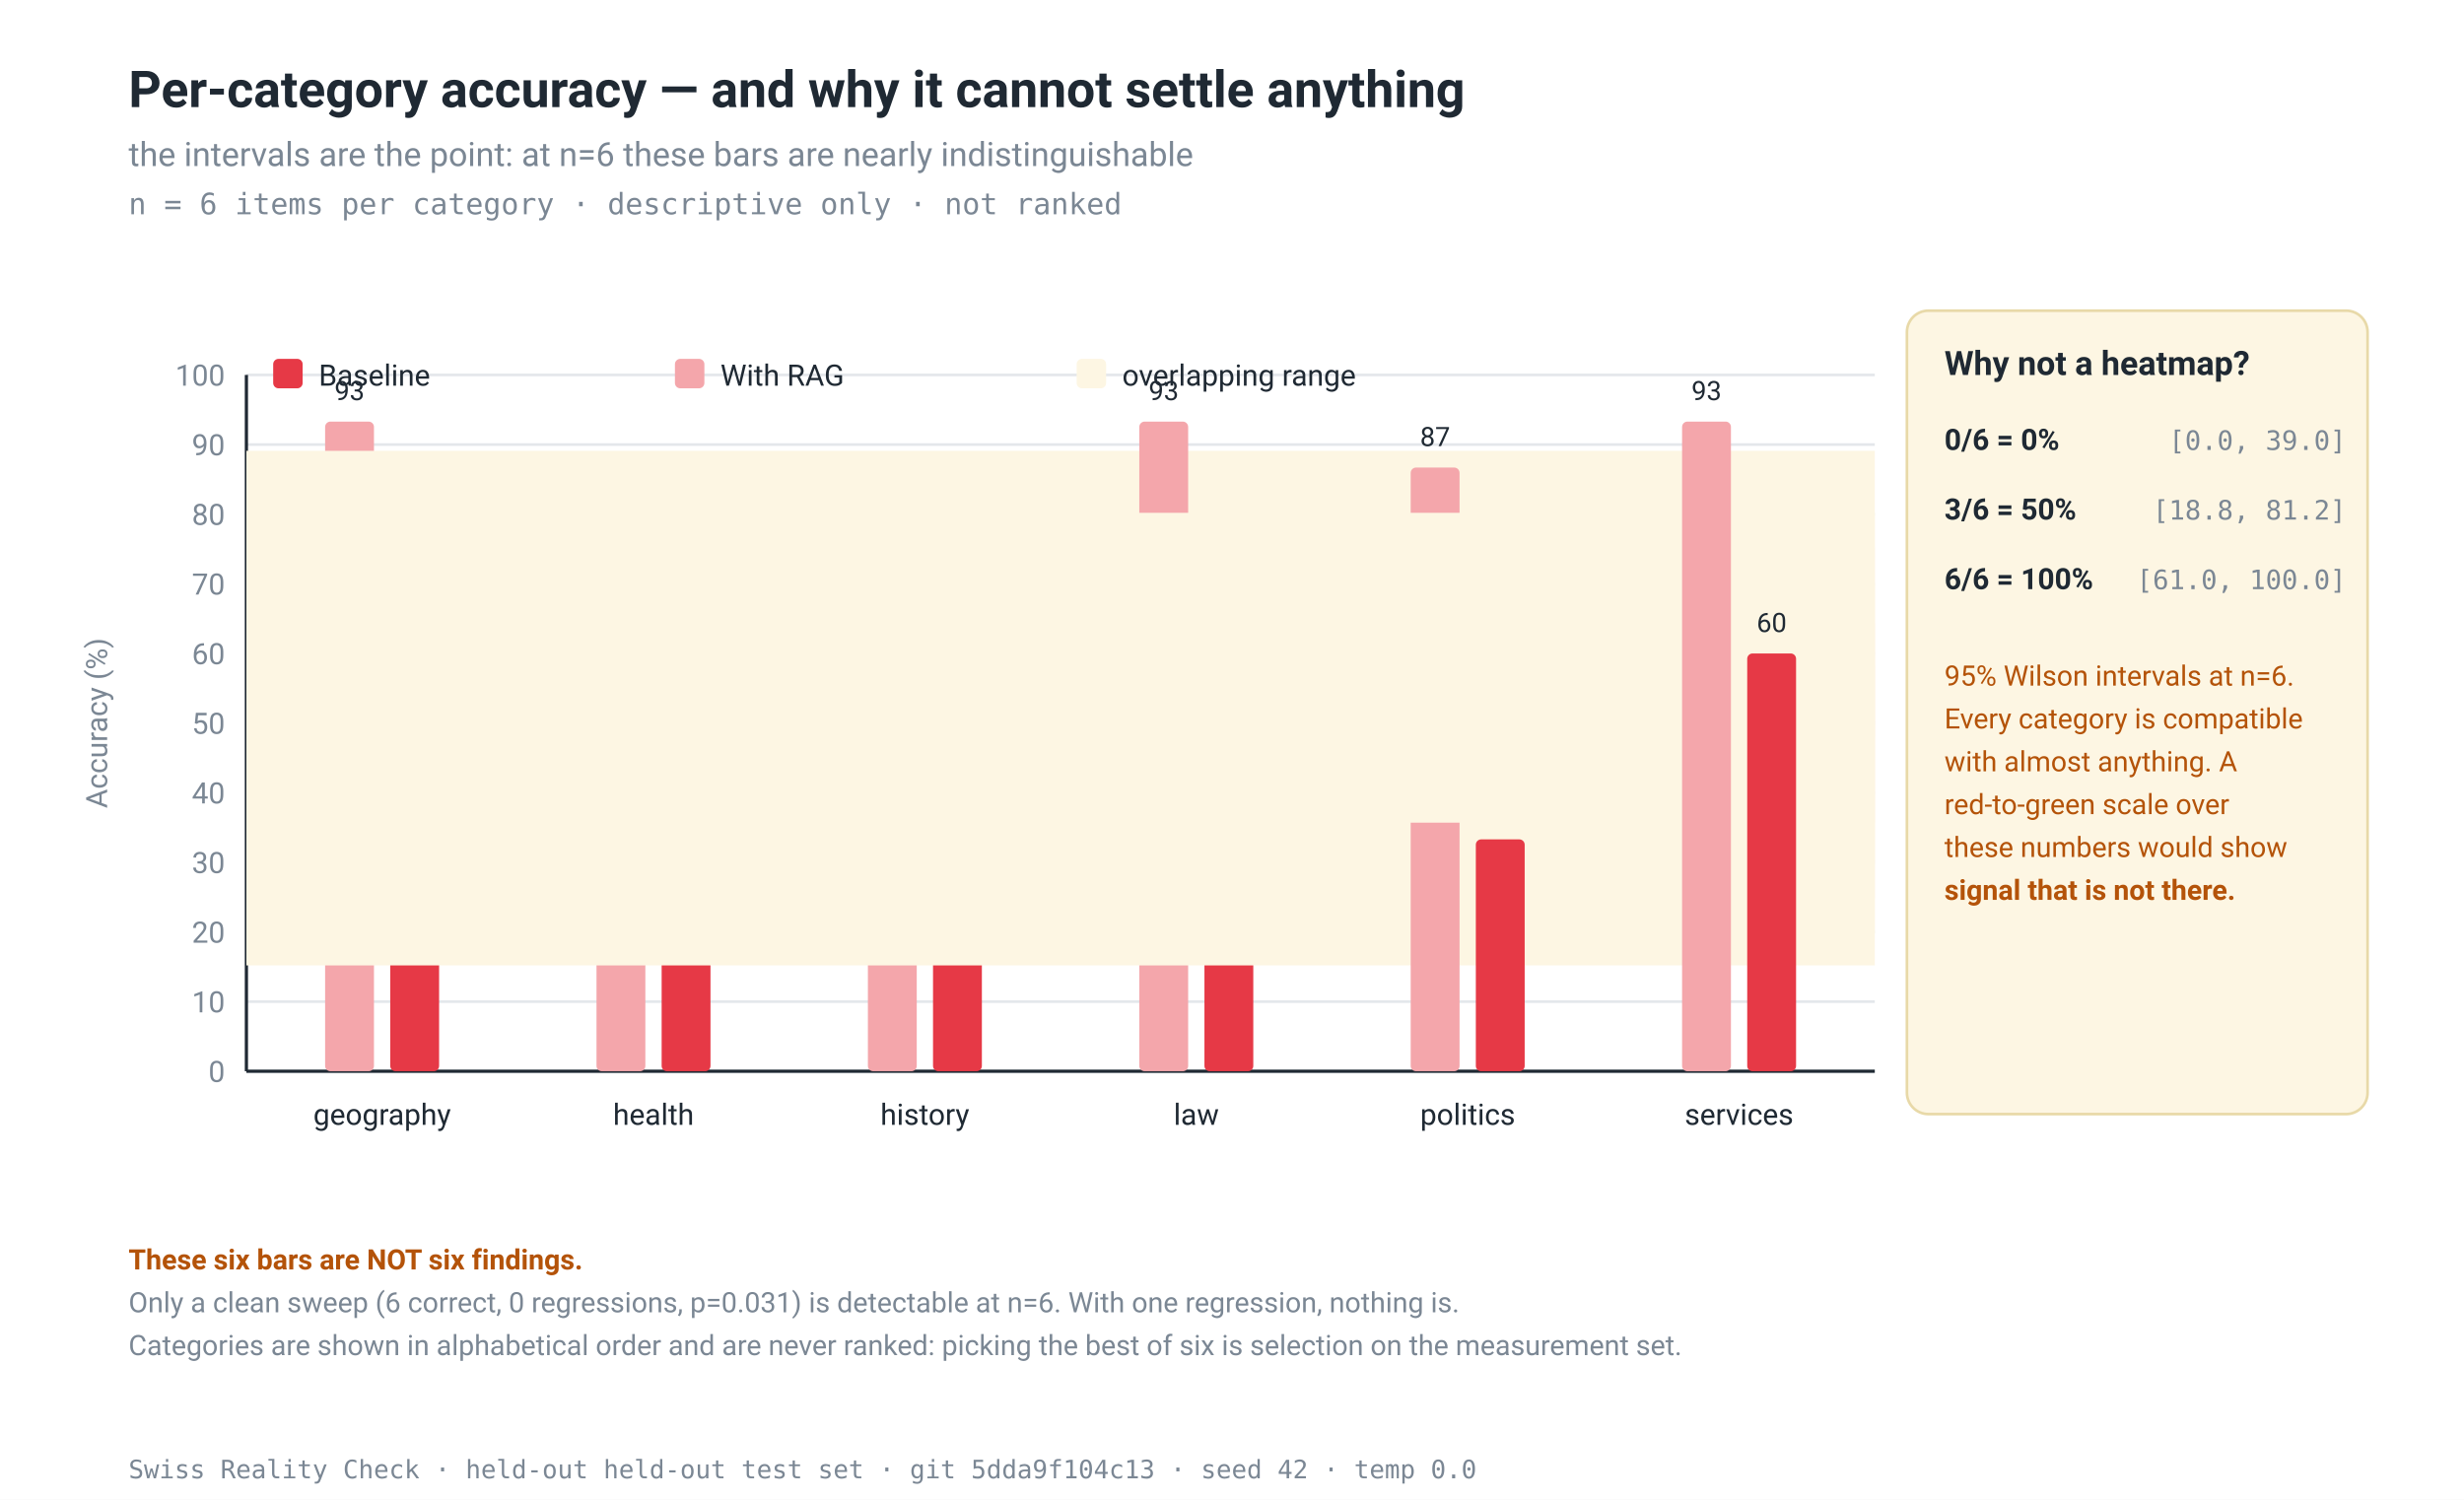
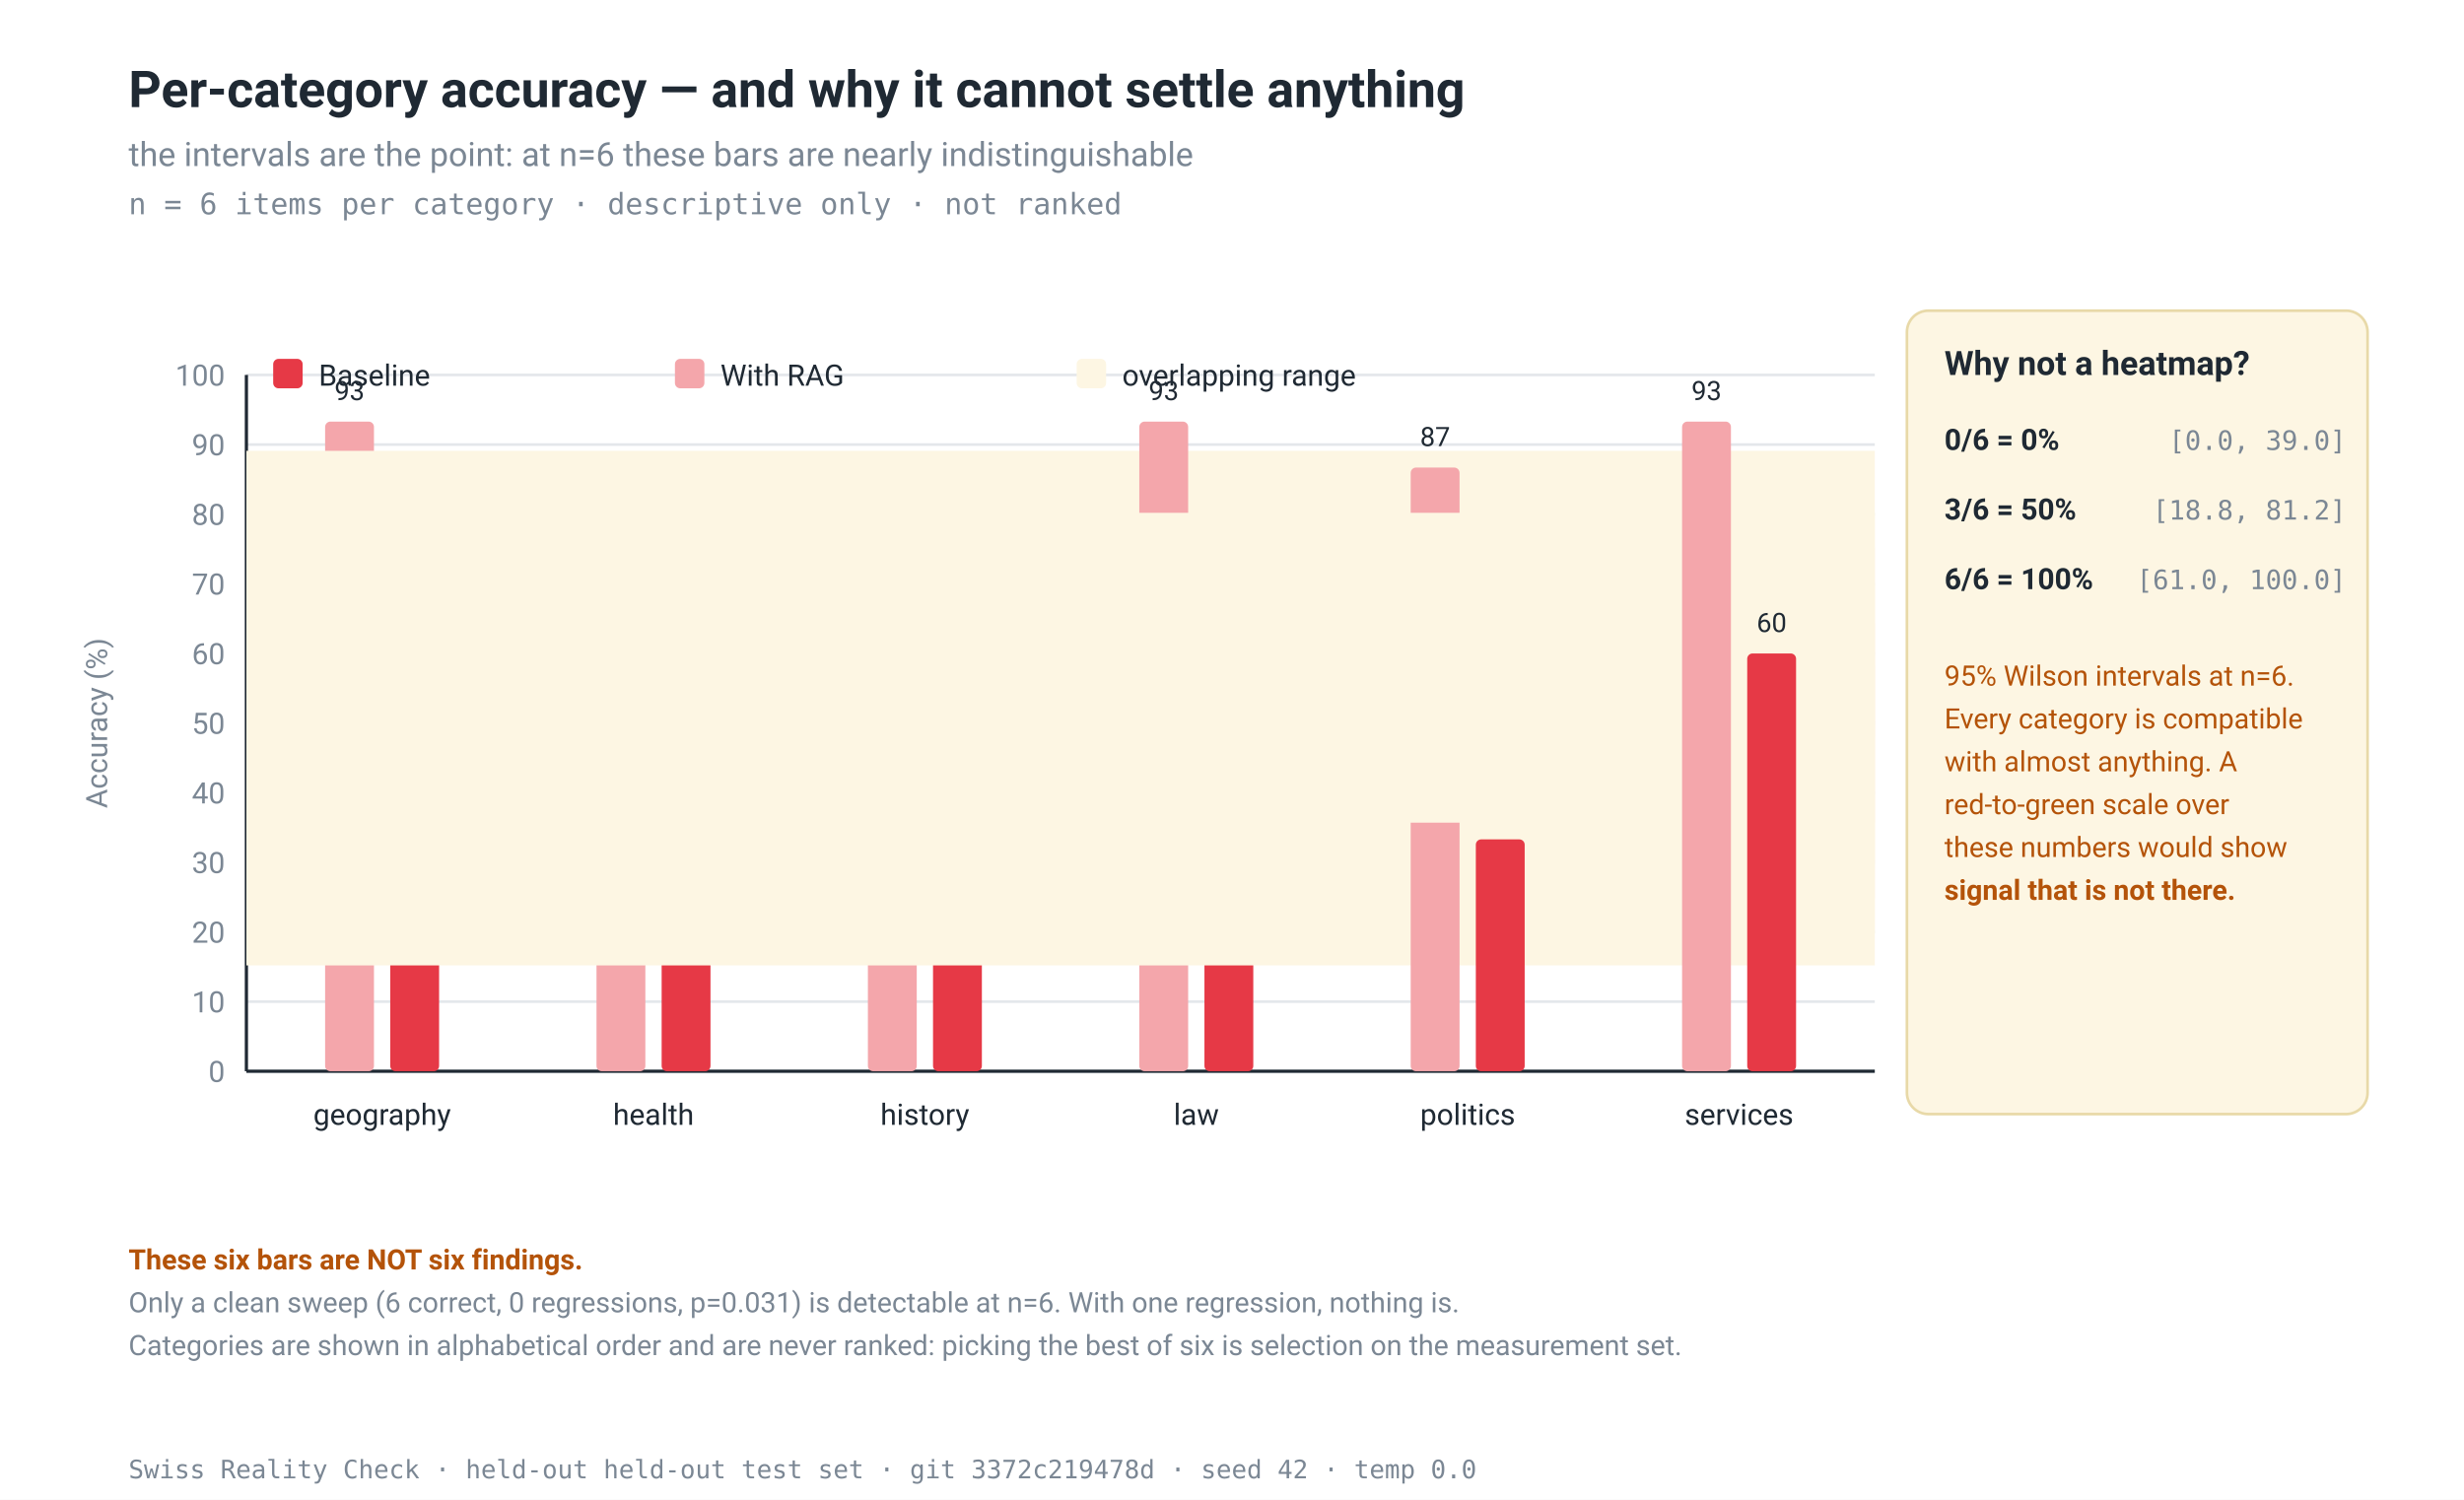
<svg xmlns="http://www.w3.org/2000/svg" width="920" height="560" viewBox="0 0 920 560" role="img" aria-labelledby="t" font-family="ui-sans-serif, -apple-system, 'Segoe UI', Roboto, 'Helvetica Neue', Arial, sans-serif">
  <rect width="920" height="560" fill="#FFFFFF" />
  <text x="48.00" y="40.00" font-family="ui-sans-serif, -apple-system, 'Segoe UI', Roboto, 'Helvetica Neue', Arial, sans-serif" font-size="19" fill="#1F2933" font-weight="bold" text-anchor="start" opacity="1.0" font-style="">Per-category accuracy — and why it cannot settle anything</text>
  <text x="48.00" y="62.00" font-family="ui-sans-serif, -apple-system, 'Segoe UI', Roboto, 'Helvetica Neue', Arial, sans-serif" font-size="12.5" fill="#7B8794" font-weight="normal" text-anchor="start" opacity="1.0" font-style="">the intervals are the point: at n=6 these bars are nearly indistinguishable</text>
  <text x="48.00" y="80.00" font-family="ui-monospace, SFMono-Regular, Menlo, Consolas, monospace" font-size="11" fill="#7B8794" font-weight="normal" text-anchor="start" opacity="1.0" font-style="">n = 6 items per category · descriptive only · not ranked</text>
  <line x1="92.00" y1="400.00" x2="700.00" y2="400.00" stroke="#E4E7EB" stroke-width="1" stroke-linecap="butt" />
  <text x="84.00" y="404.00" font-family="ui-sans-serif, -apple-system, 'Segoe UI', Roboto, 'Helvetica Neue', Arial, sans-serif" font-size="11" fill="#7B8794" font-weight="normal" text-anchor="end" opacity="1.0" font-style="">0</text>
  <line x1="92.00" y1="374.00" x2="700.00" y2="374.00" stroke="#E4E7EB" stroke-width="1" stroke-linecap="butt" />
  <text x="84.00" y="378.00" font-family="ui-sans-serif, -apple-system, 'Segoe UI', Roboto, 'Helvetica Neue', Arial, sans-serif" font-size="11" fill="#7B8794" font-weight="normal" text-anchor="end" opacity="1.0" font-style="">10</text>
  <line x1="92.00" y1="348.00" x2="700.00" y2="348.00" stroke="#E4E7EB" stroke-width="1" stroke-linecap="butt" />
  <text x="84.00" y="352.00" font-family="ui-sans-serif, -apple-system, 'Segoe UI', Roboto, 'Helvetica Neue', Arial, sans-serif" font-size="11" fill="#7B8794" font-weight="normal" text-anchor="end" opacity="1.0" font-style="">20</text>
  <line x1="92.00" y1="322.00" x2="700.00" y2="322.00" stroke="#E4E7EB" stroke-width="1" stroke-linecap="butt" />
  <text x="84.00" y="326.00" font-family="ui-sans-serif, -apple-system, 'Segoe UI', Roboto, 'Helvetica Neue', Arial, sans-serif" font-size="11" fill="#7B8794" font-weight="normal" text-anchor="end" opacity="1.0" font-style="">30</text>
  <line x1="92.00" y1="296.00" x2="700.00" y2="296.00" stroke="#E4E7EB" stroke-width="1" stroke-linecap="butt" />
  <text x="84.00" y="300.00" font-family="ui-sans-serif, -apple-system, 'Segoe UI', Roboto, 'Helvetica Neue', Arial, sans-serif" font-size="11" fill="#7B8794" font-weight="normal" text-anchor="end" opacity="1.0" font-style="">40</text>
  <line x1="92.00" y1="270.00" x2="700.00" y2="270.00" stroke="#E4E7EB" stroke-width="1" stroke-linecap="butt" />
  <text x="84.00" y="274.00" font-family="ui-sans-serif, -apple-system, 'Segoe UI', Roboto, 'Helvetica Neue', Arial, sans-serif" font-size="11" fill="#7B8794" font-weight="normal" text-anchor="end" opacity="1.0" font-style="">50</text>
  <line x1="92.00" y1="244.00" x2="700.00" y2="244.00" stroke="#E4E7EB" stroke-width="1" stroke-linecap="butt" />
  <text x="84.00" y="248.00" font-family="ui-sans-serif, -apple-system, 'Segoe UI', Roboto, 'Helvetica Neue', Arial, sans-serif" font-size="11" fill="#7B8794" font-weight="normal" text-anchor="end" opacity="1.0" font-style="">60</text>
  <line x1="92.00" y1="218.00" x2="700.00" y2="218.00" stroke="#E4E7EB" stroke-width="1" stroke-linecap="butt" />
  <text x="84.00" y="222.00" font-family="ui-sans-serif, -apple-system, 'Segoe UI', Roboto, 'Helvetica Neue', Arial, sans-serif" font-size="11" fill="#7B8794" font-weight="normal" text-anchor="end" opacity="1.0" font-style="">70</text>
  <line x1="92.00" y1="192.00" x2="700.00" y2="192.00" stroke="#E4E7EB" stroke-width="1" stroke-linecap="butt" />
  <text x="84.00" y="196.00" font-family="ui-sans-serif, -apple-system, 'Segoe UI', Roboto, 'Helvetica Neue', Arial, sans-serif" font-size="11" fill="#7B8794" font-weight="normal" text-anchor="end" opacity="1.0" font-style="">80</text>
  <line x1="92.00" y1="166.00" x2="700.00" y2="166.00" stroke="#E4E7EB" stroke-width="1" stroke-linecap="butt" />
  <text x="84.00" y="170.00" font-family="ui-sans-serif, -apple-system, 'Segoe UI', Roboto, 'Helvetica Neue', Arial, sans-serif" font-size="11" fill="#7B8794" font-weight="normal" text-anchor="end" opacity="1.0" font-style="">90</text>
  <line x1="92.00" y1="140.00" x2="700.00" y2="140.00" stroke="#E4E7EB" stroke-width="1" stroke-linecap="butt" />
  <text x="84.00" y="144.00" font-family="ui-sans-serif, -apple-system, 'Segoe UI', Roboto, 'Helvetica Neue', Arial, sans-serif" font-size="11" fill="#7B8794" font-weight="normal" text-anchor="end" opacity="1.0" font-style="">100</text>
  <line x1="92.00" y1="140.00" x2="92.00" y2="400.00" stroke="#1F2933" stroke-width="1.2" stroke-linecap="butt" />
  <line x1="92.00" y1="400.00" x2="700.00" y2="400.00" stroke="#1F2933" stroke-width="1.2" stroke-linecap="butt" />
  <text x="40.00" y="270.00" font-family="ui-sans-serif, -apple-system, 'Segoe UI', Roboto, 'Helvetica Neue', Arial, sans-serif" font-size="11" fill="#7B8794" font-weight="normal" text-anchor="middle" transform="rotate(-90 40.00 270.00)">Accuracy (%)</text>
  <line x1="92.00" y1="335.00" x2="700.00" y2="335.00" stroke="#B45309" stroke-width="1.4" stroke-linecap="butt" stroke-dasharray="4 3" />
  <text x="696.00" y="329.00" font-family="ui-sans-serif, -apple-system, 'Segoe UI', Roboto, 'Helvetica Neue', Arial, sans-serif" font-size="11" fill="#B45309" font-weight="bold" text-anchor="end" opacity="1.0" font-style="">chance (25%)</text>
  <rect x="102.00" y="134.00" width="11.00" height="11.00" rx="2" fill="#E63946" stroke="none" stroke-width="1" opacity="1.0" />
  <text x="119.00" y="144.00" font-family="ui-sans-serif, -apple-system, 'Segoe UI', Roboto, 'Helvetica Neue', Arial, sans-serif" font-size="11" fill="#1F2933" font-weight="normal" text-anchor="start" opacity="1.0" font-style="">Baseline</text>
  <rect x="252.00" y="134.00" width="11.00" height="11.00" rx="2" fill="#F4A6AB" stroke="none" stroke-width="1" opacity="1.0" />
  <text x="269.00" y="144.00" font-family="ui-sans-serif, -apple-system, 'Segoe UI', Roboto, 'Helvetica Neue', Arial, sans-serif" font-size="11" fill="#1F2933" font-weight="normal" text-anchor="start" opacity="1.0" font-style="">With RAG</text>
  <rect x="402.00" y="134.00" width="11.00" height="11.00" rx="2" fill="#FDF6E3" stroke="none" stroke-width="1" opacity="1.0" />
  <text x="419.00" y="144.00" font-family="ui-sans-serif, -apple-system, 'Segoe UI', Roboto, 'Helvetica Neue', Arial, sans-serif" font-size="11" fill="#1F2933" font-weight="normal" text-anchor="start" opacity="1.0" font-style="">overlapping range</text>
  <rect x="92.00" y="218.26" width="608.00" height="117.26" rx="0" fill="#FDF6E3" stroke="none" stroke-width="1" opacity="1.0" />
  <rect x="121.39" y="157.42" width="18.24" height="242.58" rx="2" fill="#F4A6AB" stroke="none" stroke-width="1.4" opacity="1.0" />
  <rect x="145.71" y="278.58" width="18.24" height="121.42" rx="2" fill="#E63946" stroke="none" stroke-width="1.4" opacity="1.0" />
  <text x="130.51" y="149.42" font-family="ui-sans-serif, -apple-system, 'Segoe UI', Roboto, 'Helvetica Neue', Arial, sans-serif" font-size="10" fill="#1F2933" font-weight="normal" text-anchor="middle" opacity="1.0" font-style="">93</text>
  <text x="154.83" y="270.58" font-family="ui-sans-serif, -apple-system, 'Segoe UI', Roboto, 'Helvetica Neue', Arial, sans-serif" font-size="10" fill="#1F2933" font-weight="normal" text-anchor="middle" opacity="1.0" font-style="">47</text>
  <rect x="92.00" y="204.48" width="608.00" height="117.26" rx="0" fill="#FDF6E3" stroke="none" stroke-width="1" opacity="1.0" />
  <rect x="222.72" y="209.42" width="18.24" height="190.58" rx="2" fill="#F4A6AB" stroke="none" stroke-width="1.4" opacity="1.0" />
  <rect x="247.04" y="261.42" width="18.24" height="138.58" rx="2" fill="#E63946" stroke="none" stroke-width="1.4" opacity="1.0" />
  <text x="231.84" y="201.42" font-family="ui-sans-serif, -apple-system, 'Segoe UI', Roboto, 'Helvetica Neue', Arial, sans-serif" font-size="10" fill="#1F2933" font-weight="normal" text-anchor="middle" opacity="1.0" font-style="">73</text>
  <text x="256.16" y="253.42" font-family="ui-sans-serif, -apple-system, 'Segoe UI', Roboto, 'Helvetica Neue', Arial, sans-serif" font-size="10" fill="#1F2933" font-weight="normal" text-anchor="middle" opacity="1.0" font-style="">53</text>
  <rect x="92.00" y="232.82" width="608.00" height="115.70" rx="0" fill="#FDF6E3" stroke="none" stroke-width="1" opacity="1.0" />
  <rect x="324.05" y="192.00" width="18.24" height="208.00" rx="2" fill="#F4A6AB" stroke="none" stroke-width="1.4" opacity="1.0" />
  <rect x="348.37" y="296.00" width="18.24" height="104.00" rx="2" fill="#E63946" stroke="none" stroke-width="1.4" opacity="1.0" />
  <text x="333.17" y="184.00" font-family="ui-sans-serif, -apple-system, 'Segoe UI', Roboto, 'Helvetica Neue', Arial, sans-serif" font-size="10" fill="#1F2933" font-weight="normal" text-anchor="middle" opacity="1.0" font-style="">80</text>
  <text x="357.49" y="288.00" font-family="ui-sans-serif, -apple-system, 'Segoe UI', Roboto, 'Helvetica Neue', Arial, sans-serif" font-size="10" fill="#1F2933" font-weight="normal" text-anchor="middle" opacity="1.0" font-style="">40</text>
  <rect x="92.00" y="168.34" width="608.00" height="106.86" rx="0" fill="#FDF6E3" stroke="none" stroke-width="1" opacity="1.0" />
  <rect x="425.39" y="157.42" width="18.24" height="242.58" rx="2" fill="#F4A6AB" stroke="none" stroke-width="1.4" opacity="1.0" />
  <rect x="449.71" y="209.42" width="18.24" height="190.58" rx="2" fill="#E63946" stroke="none" stroke-width="1.4" opacity="1.0" />
  <text x="434.51" y="149.42" font-family="ui-sans-serif, -apple-system, 'Segoe UI', Roboto, 'Helvetica Neue', Arial, sans-serif" font-size="10" fill="#1F2933" font-weight="normal" text-anchor="middle" opacity="1.0" font-style="">93</text>
  <text x="458.83" y="201.42" font-family="ui-sans-serif, -apple-system, 'Segoe UI', Roboto, 'Helvetica Neue', Arial, sans-serif" font-size="10" fill="#1F2933" font-weight="normal" text-anchor="middle" opacity="1.0" font-style="">73</text>
  <rect x="92.00" y="248.42" width="608.00" height="112.06" rx="0" fill="#FDF6E3" stroke="none" stroke-width="1" opacity="1.0" />
  <rect x="526.72" y="174.58" width="18.24" height="225.42" rx="2" fill="#F4A6AB" stroke="none" stroke-width="1.4" opacity="1.0" />
  <rect x="551.04" y="313.42" width="18.24" height="86.58" rx="2" fill="#E63946" stroke="none" stroke-width="1.4" opacity="1.0" />
  <text x="535.84" y="166.58" font-family="ui-sans-serif, -apple-system, 'Segoe UI', Roboto, 'Helvetica Neue', Arial, sans-serif" font-size="10" fill="#1F2933" font-weight="normal" text-anchor="middle" opacity="1.0" font-style="">87</text>
  <text x="560.16" y="305.42" font-family="ui-sans-serif, -apple-system, 'Segoe UI', Roboto, 'Helvetica Neue', Arial, sans-serif" font-size="10" fill="#1F2933" font-weight="normal" text-anchor="middle" opacity="1.0" font-style="">33</text>
  <rect x="92.00" y="191.48" width="608.00" height="115.70" rx="0" fill="#FDF6E3" stroke="none" stroke-width="1" opacity="1.0" />
  <rect x="628.05" y="157.42" width="18.24" height="242.58" rx="2" fill="#F4A6AB" stroke="none" stroke-width="1.4" opacity="1.0" />
  <rect x="652.37" y="244.00" width="18.24" height="156.00" rx="2" fill="#E63946" stroke="none" stroke-width="1.4" opacity="1.0" />
  <text x="637.17" y="149.42" font-family="ui-sans-serif, -apple-system, 'Segoe UI', Roboto, 'Helvetica Neue', Arial, sans-serif" font-size="10" fill="#1F2933" font-weight="normal" text-anchor="middle" opacity="1.0" font-style="">93</text>
  <text x="661.49" y="236.00" font-family="ui-sans-serif, -apple-system, 'Segoe UI', Roboto, 'Helvetica Neue', Arial, sans-serif" font-size="10" fill="#1F2933" font-weight="normal" text-anchor="middle" opacity="1.0" font-style="">60</text>
  <text x="142.67" y="420.00" font-family="ui-sans-serif, -apple-system, 'Segoe UI', Roboto, 'Helvetica Neue', Arial, sans-serif" font-size="11" fill="#1F2933" font-weight="normal" text-anchor="middle" opacity="1.0" font-style="">geography</text>
  <text x="244.00" y="420.00" font-family="ui-sans-serif, -apple-system, 'Segoe UI', Roboto, 'Helvetica Neue', Arial, sans-serif" font-size="11" fill="#1F2933" font-weight="normal" text-anchor="middle" opacity="1.0" font-style="">health</text>
  <text x="345.33" y="420.00" font-family="ui-sans-serif, -apple-system, 'Segoe UI', Roboto, 'Helvetica Neue', Arial, sans-serif" font-size="11" fill="#1F2933" font-weight="normal" text-anchor="middle" opacity="1.0" font-style="">history</text>
  <text x="446.67" y="420.00" font-family="ui-sans-serif, -apple-system, 'Segoe UI', Roboto, 'Helvetica Neue', Arial, sans-serif" font-size="11" fill="#1F2933" font-weight="normal" text-anchor="middle" opacity="1.0" font-style="">law</text>
  <text x="548.00" y="420.00" font-family="ui-sans-serif, -apple-system, 'Segoe UI', Roboto, 'Helvetica Neue', Arial, sans-serif" font-size="11" fill="#1F2933" font-weight="normal" text-anchor="middle" opacity="1.0" font-style="">politics</text>
  <text x="649.33" y="420.00" font-family="ui-sans-serif, -apple-system, 'Segoe UI', Roboto, 'Helvetica Neue', Arial, sans-serif" font-size="11" fill="#1F2933" font-weight="normal" text-anchor="middle" opacity="1.0" font-style="">services</text>
  <rect x="712.00" y="116.00" width="172.00" height="300.00" rx="8" fill="#FDF6E3" stroke="#E8D9A8" stroke-width="1" opacity="1.0" />
  <text x="726.00" y="140.00" font-family="ui-sans-serif, -apple-system, 'Segoe UI', Roboto, 'Helvetica Neue', Arial, sans-serif" font-size="12.5" fill="#1F2933" font-weight="bold" text-anchor="start" opacity="1.0" font-style="">Why not a heatmap?</text>
  <text x="726.00" y="168.00" font-family="ui-sans-serif, -apple-system, 'Segoe UI', Roboto, 'Helvetica Neue', Arial, sans-serif" font-size="11" fill="#1F2933" font-weight="bold" text-anchor="start" opacity="1.0" font-style="">0/6 = 0%</text>
  <text x="876.00" y="168.00" font-family="ui-monospace, SFMono-Regular, Menlo, Consolas, monospace" font-size="10" fill="#7B8794" font-weight="normal" text-anchor="end" opacity="1.0" font-style="">[0.0, 39.0]</text>
  <text x="726.00" y="194.00" font-family="ui-sans-serif, -apple-system, 'Segoe UI', Roboto, 'Helvetica Neue', Arial, sans-serif" font-size="11" fill="#1F2933" font-weight="bold" text-anchor="start" opacity="1.0" font-style="">3/6 = 50%</text>
  <text x="876.00" y="194.00" font-family="ui-monospace, SFMono-Regular, Menlo, Consolas, monospace" font-size="10" fill="#7B8794" font-weight="normal" text-anchor="end" opacity="1.0" font-style="">[18.8, 81.2]</text>
  <text x="726.00" y="220.00" font-family="ui-sans-serif, -apple-system, 'Segoe UI', Roboto, 'Helvetica Neue', Arial, sans-serif" font-size="11" fill="#1F2933" font-weight="bold" text-anchor="start" opacity="1.0" font-style="">6/6 = 100%</text>
  <text x="876.00" y="220.00" font-family="ui-monospace, SFMono-Regular, Menlo, Consolas, monospace" font-size="10" fill="#7B8794" font-weight="normal" text-anchor="end" opacity="1.0" font-style="">[61.0, 100.0]</text>
  <text x="726.00" y="256.00" font-family="ui-sans-serif, -apple-system, 'Segoe UI', Roboto, 'Helvetica Neue', Arial, sans-serif" font-size="10.5" fill="#B45309" font-weight="normal" text-anchor="start" opacity="1.0" font-style="">95% Wilson intervals at n=6.</text>
  <text x="726.00" y="272.00" font-family="ui-sans-serif, -apple-system, 'Segoe UI', Roboto, 'Helvetica Neue', Arial, sans-serif" font-size="10.5" fill="#B45309" font-weight="normal" text-anchor="start" opacity="1.0" font-style="">Every category is compatible</text>
  <text x="726.00" y="288.00" font-family="ui-sans-serif, -apple-system, 'Segoe UI', Roboto, 'Helvetica Neue', Arial, sans-serif" font-size="10.5" fill="#B45309" font-weight="normal" text-anchor="start" opacity="1.0" font-style="">with almost anything. A</text>
  <text x="726.00" y="304.00" font-family="ui-sans-serif, -apple-system, 'Segoe UI', Roboto, 'Helvetica Neue', Arial, sans-serif" font-size="10.5" fill="#B45309" font-weight="normal" text-anchor="start" opacity="1.0" font-style="">red-to-green scale over</text>
  <text x="726.00" y="320.00" font-family="ui-sans-serif, -apple-system, 'Segoe UI', Roboto, 'Helvetica Neue', Arial, sans-serif" font-size="10.5" fill="#B45309" font-weight="normal" text-anchor="start" opacity="1.0" font-style="">these numbers would show</text>
  <text x="726.00" y="336.00" font-family="ui-sans-serif, -apple-system, 'Segoe UI', Roboto, 'Helvetica Neue', Arial, sans-serif" font-size="10.5" fill="#B45309" font-weight="bold" text-anchor="start" opacity="1.0" font-style="">signal that is not there.</text>
  <text x="48.00" y="474.00" font-family="ui-sans-serif, -apple-system, 'Segoe UI', Roboto, 'Helvetica Neue', Arial, sans-serif" font-size="10.5" fill="#B45309" font-weight="bold" text-anchor="start" opacity="1.0" font-style="">These six bars are NOT six findings.</text>
  <text x="48.00" y="490.00" font-family="ui-sans-serif, -apple-system, 'Segoe UI', Roboto, 'Helvetica Neue', Arial, sans-serif" font-size="10.5" fill="#7B8794" font-weight="normal" text-anchor="start" opacity="1.0" font-style="">Only a clean sweep (6 correct, 0 regressions, p=0.031) is detectable at n=6. With one regression, nothing is.</text>
  <text x="48.00" y="506.00" font-family="ui-sans-serif, -apple-system, 'Segoe UI', Roboto, 'Helvetica Neue', Arial, sans-serif" font-size="10.5" fill="#7B8794" font-weight="normal" text-anchor="start" opacity="1.0" font-style="">Categories are shown in alphabetical order and are never ranked: picking the best of six is selection on the measurement set.</text>
-   <text x="48.00" y="552.00" font-family="ui-monospace, SFMono-Regular, Menlo, Consolas, monospace" font-size="9.5" fill="#7B8794" font-weight="normal" text-anchor="start" opacity="1.0" font-style="">Swiss Reality Check · held-out held-out test set · git 5dda9f104c13 · seed 42 · temp 0.0</text>
+   <text x="48.00" y="552.00" font-family="ui-monospace, SFMono-Regular, Menlo, Consolas, monospace" font-size="9.5" fill="#7B8794" font-weight="normal" text-anchor="start" opacity="1.0" font-style="">Swiss Reality Check · held-out held-out test set · git 3372c219478d · seed 42 · temp 0.0</text>
</svg>
